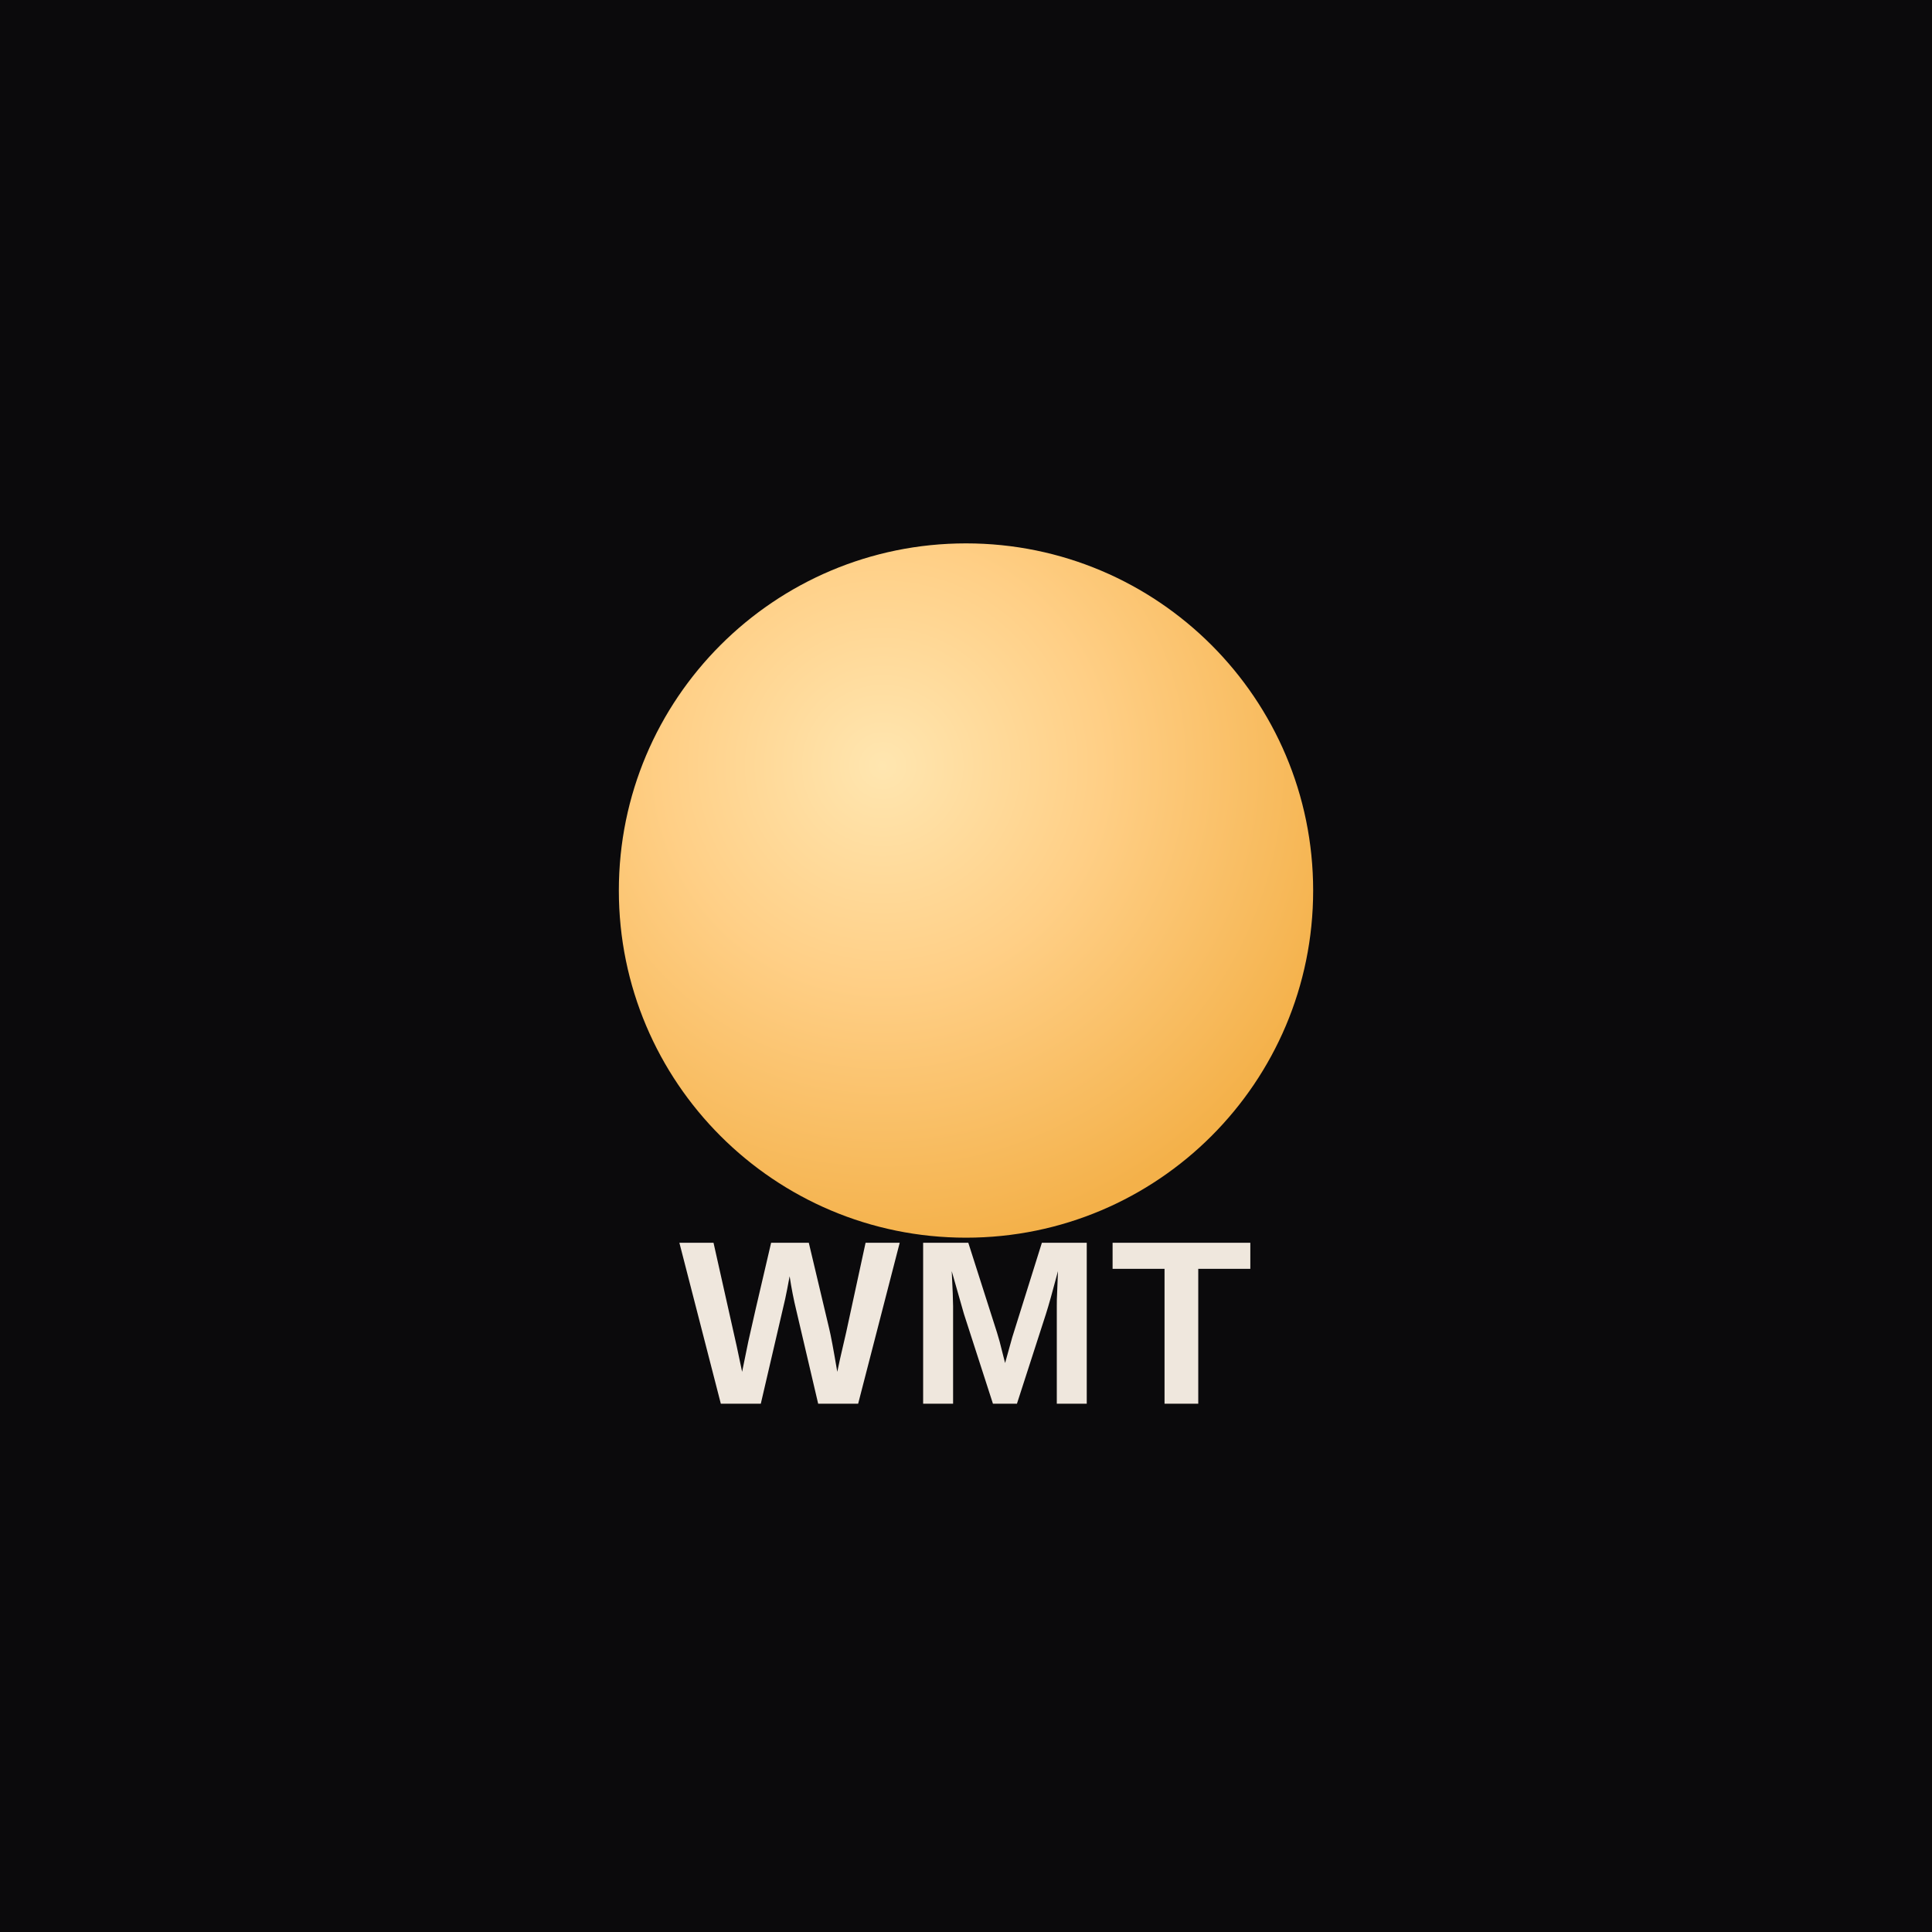
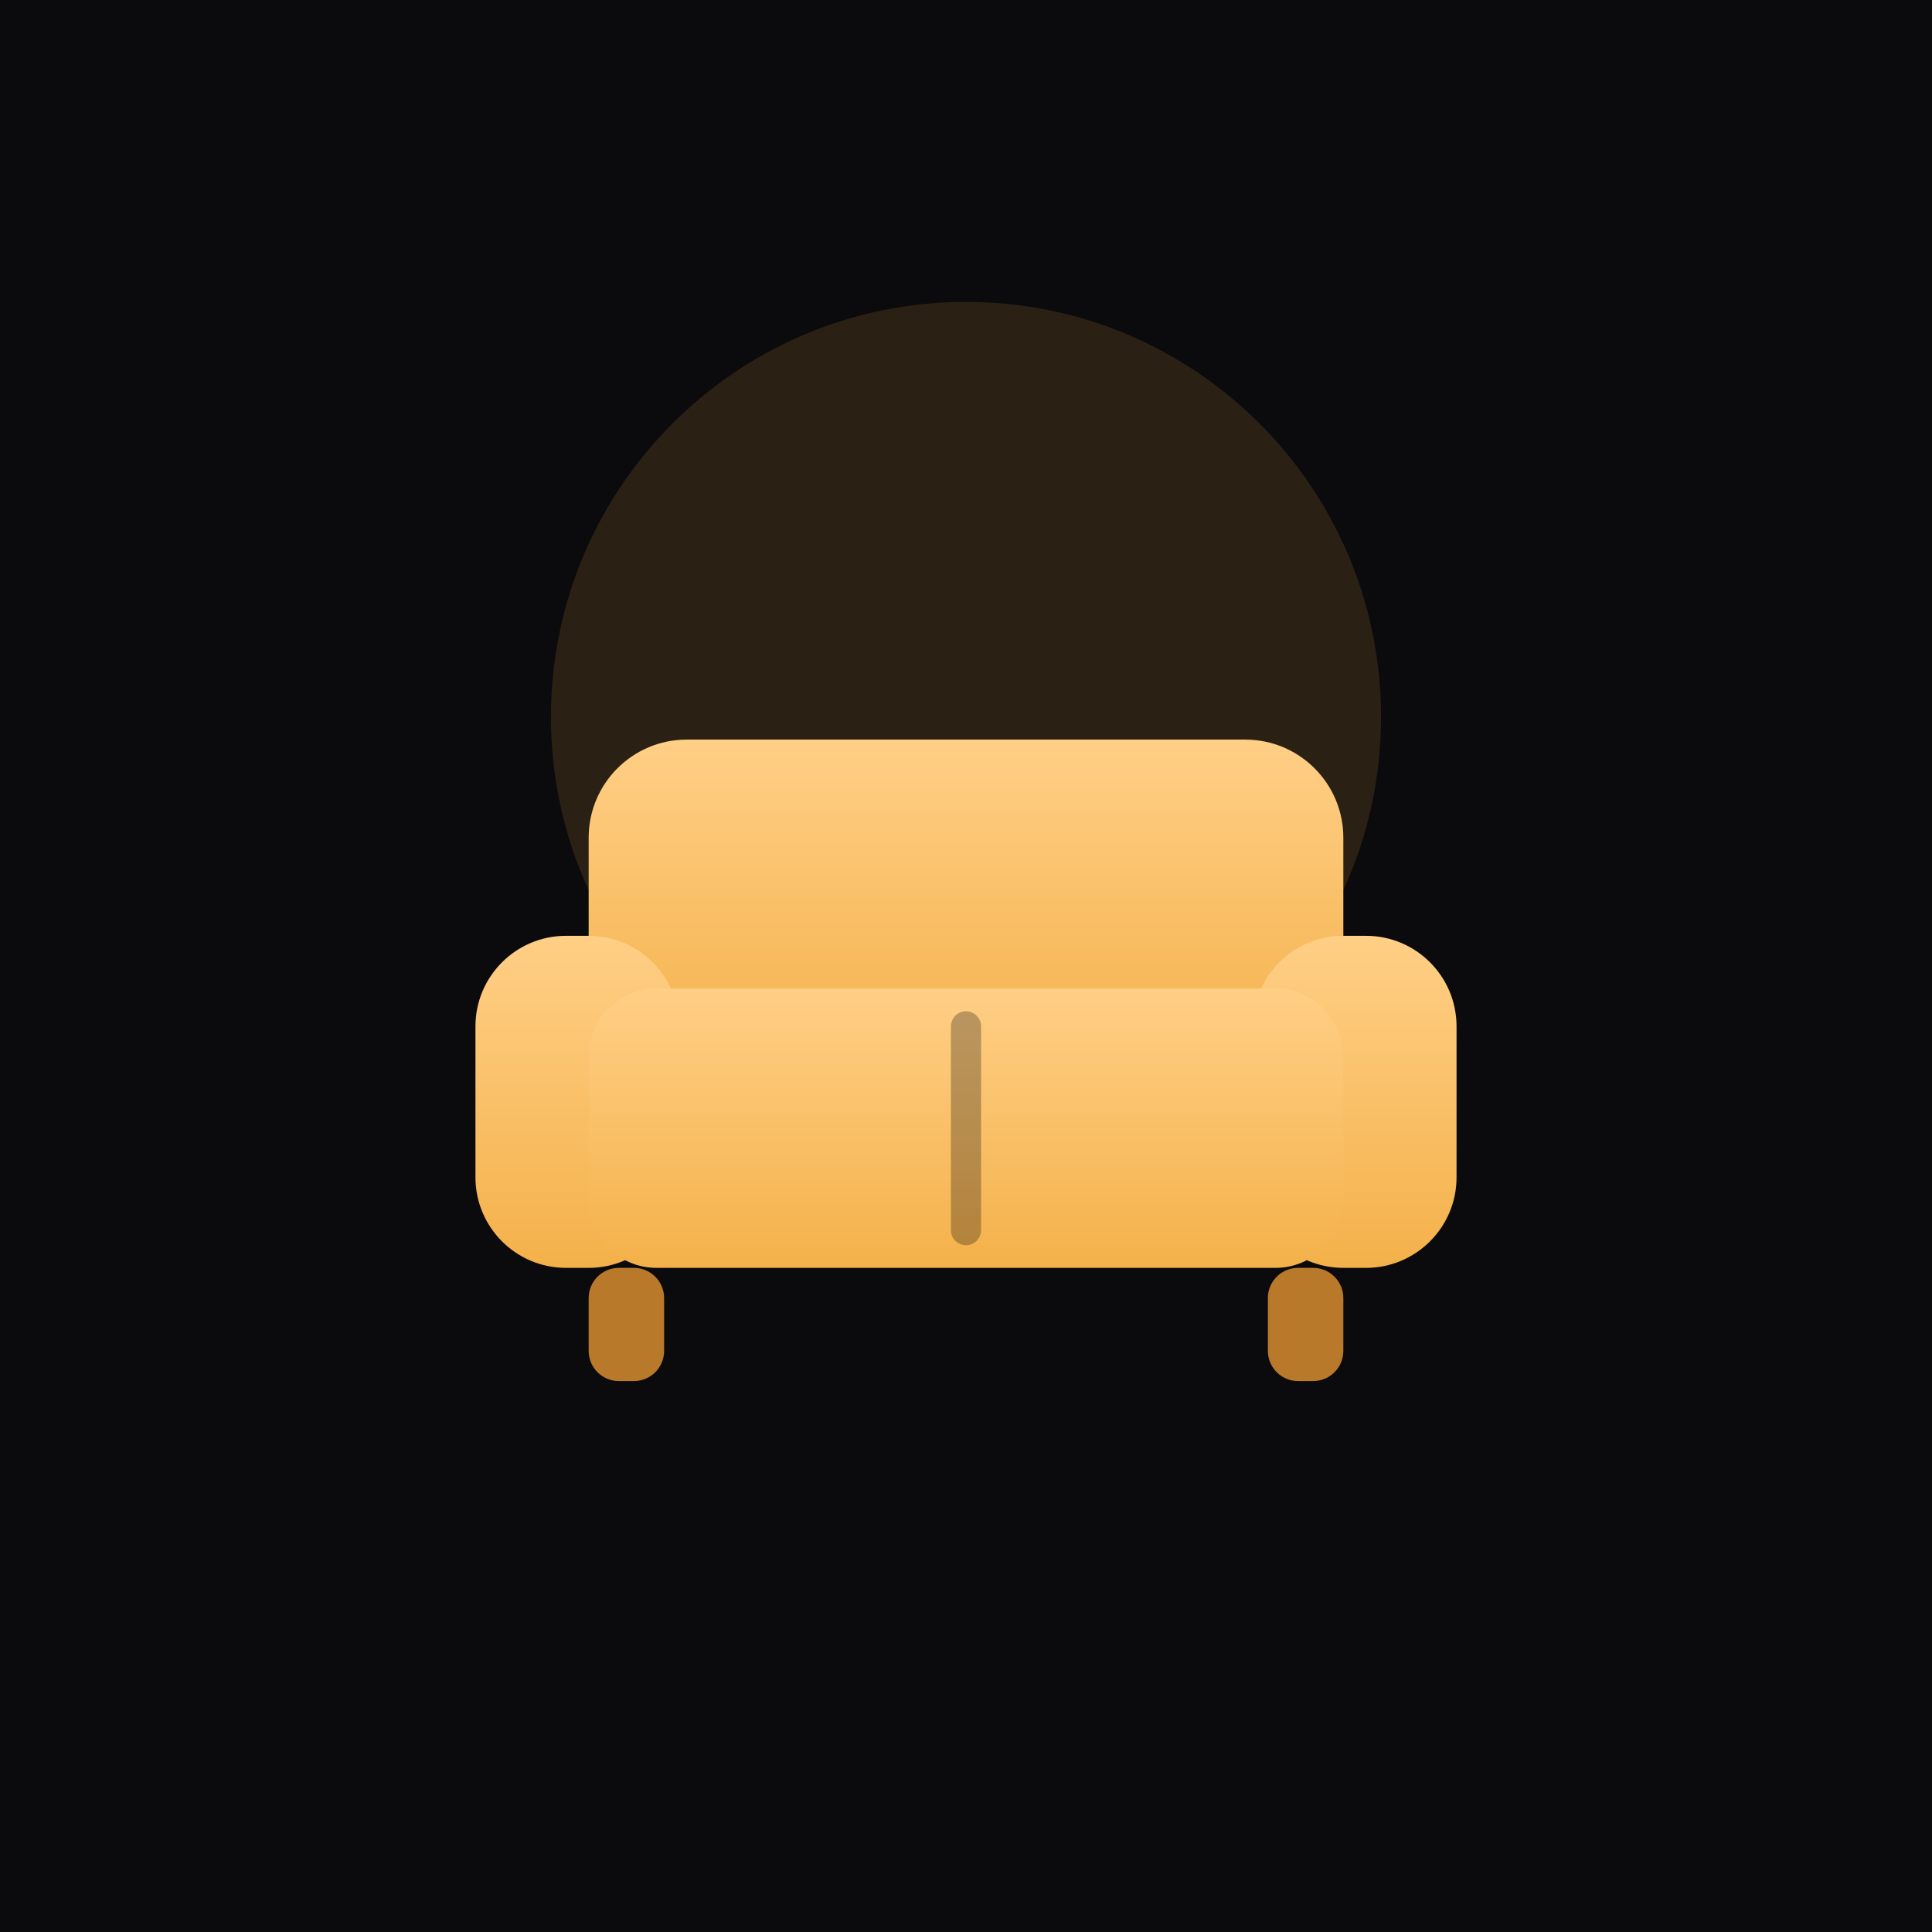
<svg xmlns="http://www.w3.org/2000/svg" viewBox="0 0 512 512" width="512" height="512">
  <defs>
-     <radialGradient id="gm" cx="38%" cy="32%" r="70%">
-       <stop offset="0%" stop-color="#ffe6b0" />
-       <stop offset="45%" stop-color="#ffcf86" />
+     <linearGradient id="gm" x1="0" y1="0" x2="0" y2="1">
+       <stop offset="0%" stop-color="#ffcf86" />
      <stop offset="100%" stop-color="#f4b14a" />
-     </radialGradient>
+     </linearGradient>
  </defs>
  <rect width="512" height="512" fill="#0b0a0c" />
-   <circle cx="256" cy="236" r="92" fill="url(#gm)" />
-   <text x="256" y="372" text-anchor="middle" font-family="Arial, Helvetica, sans-serif" font-weight="700" font-size="62" fill="#efe7dd" letter-spacing="2">WMT</text>
+   <circle cx="256" cy="190" r="110" fill="#f4b14a" opacity="0.13" />
+   <rect x="156" y="196" width="200" height="88" rx="26" fill="url(#gm)" />
+   <rect x="126" y="248" width="54" height="88" rx="24" fill="url(#gm)" />
+   <rect x="332" y="248" width="54" height="88" rx="24" fill="url(#gm)" />
+   <rect x="156" y="262" width="200" height="74" rx="18" fill="url(#gm)" />
+   <line x1="256" y1="272" x2="256" y2="326" stroke="#0b0a0c" stroke-opacity="0.28" stroke-width="8" stroke-linecap="round" />
+   <rect x="156" y="336" width="20" height="30" rx="8" fill="#b9792a" />
+   <rect x="336" y="336" width="20" height="30" rx="8" fill="#b9792a" />
</svg>
